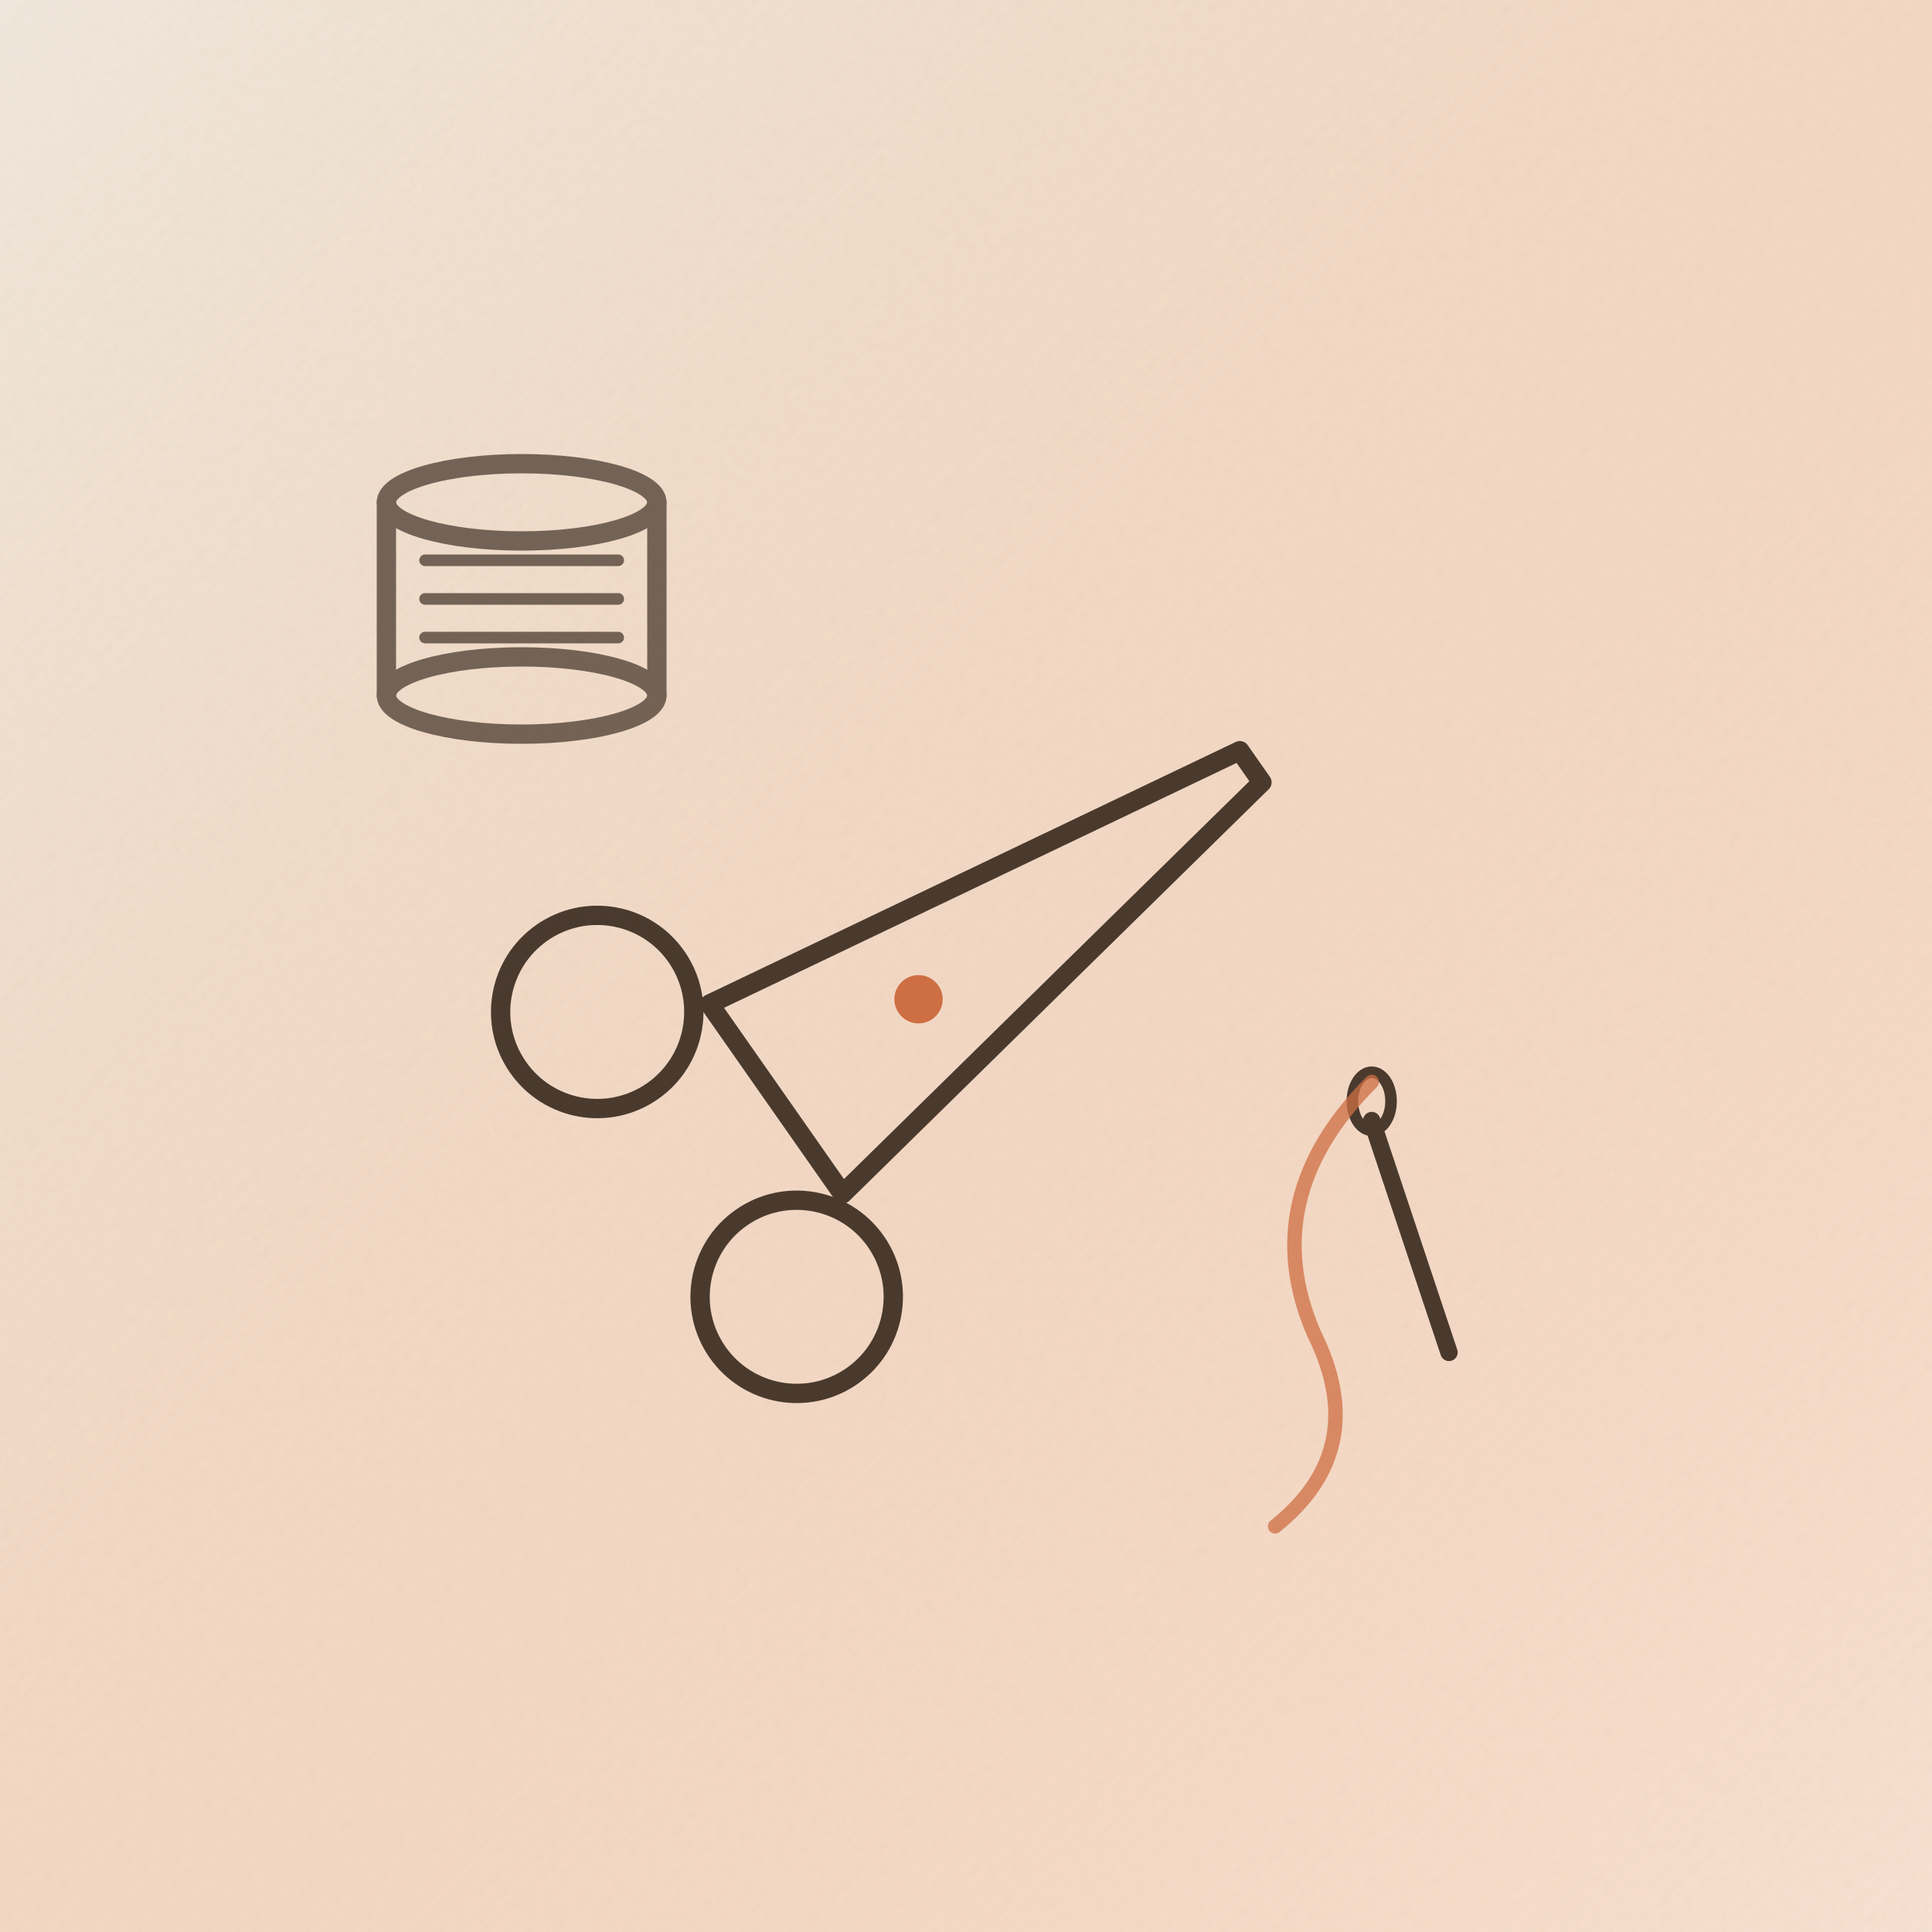
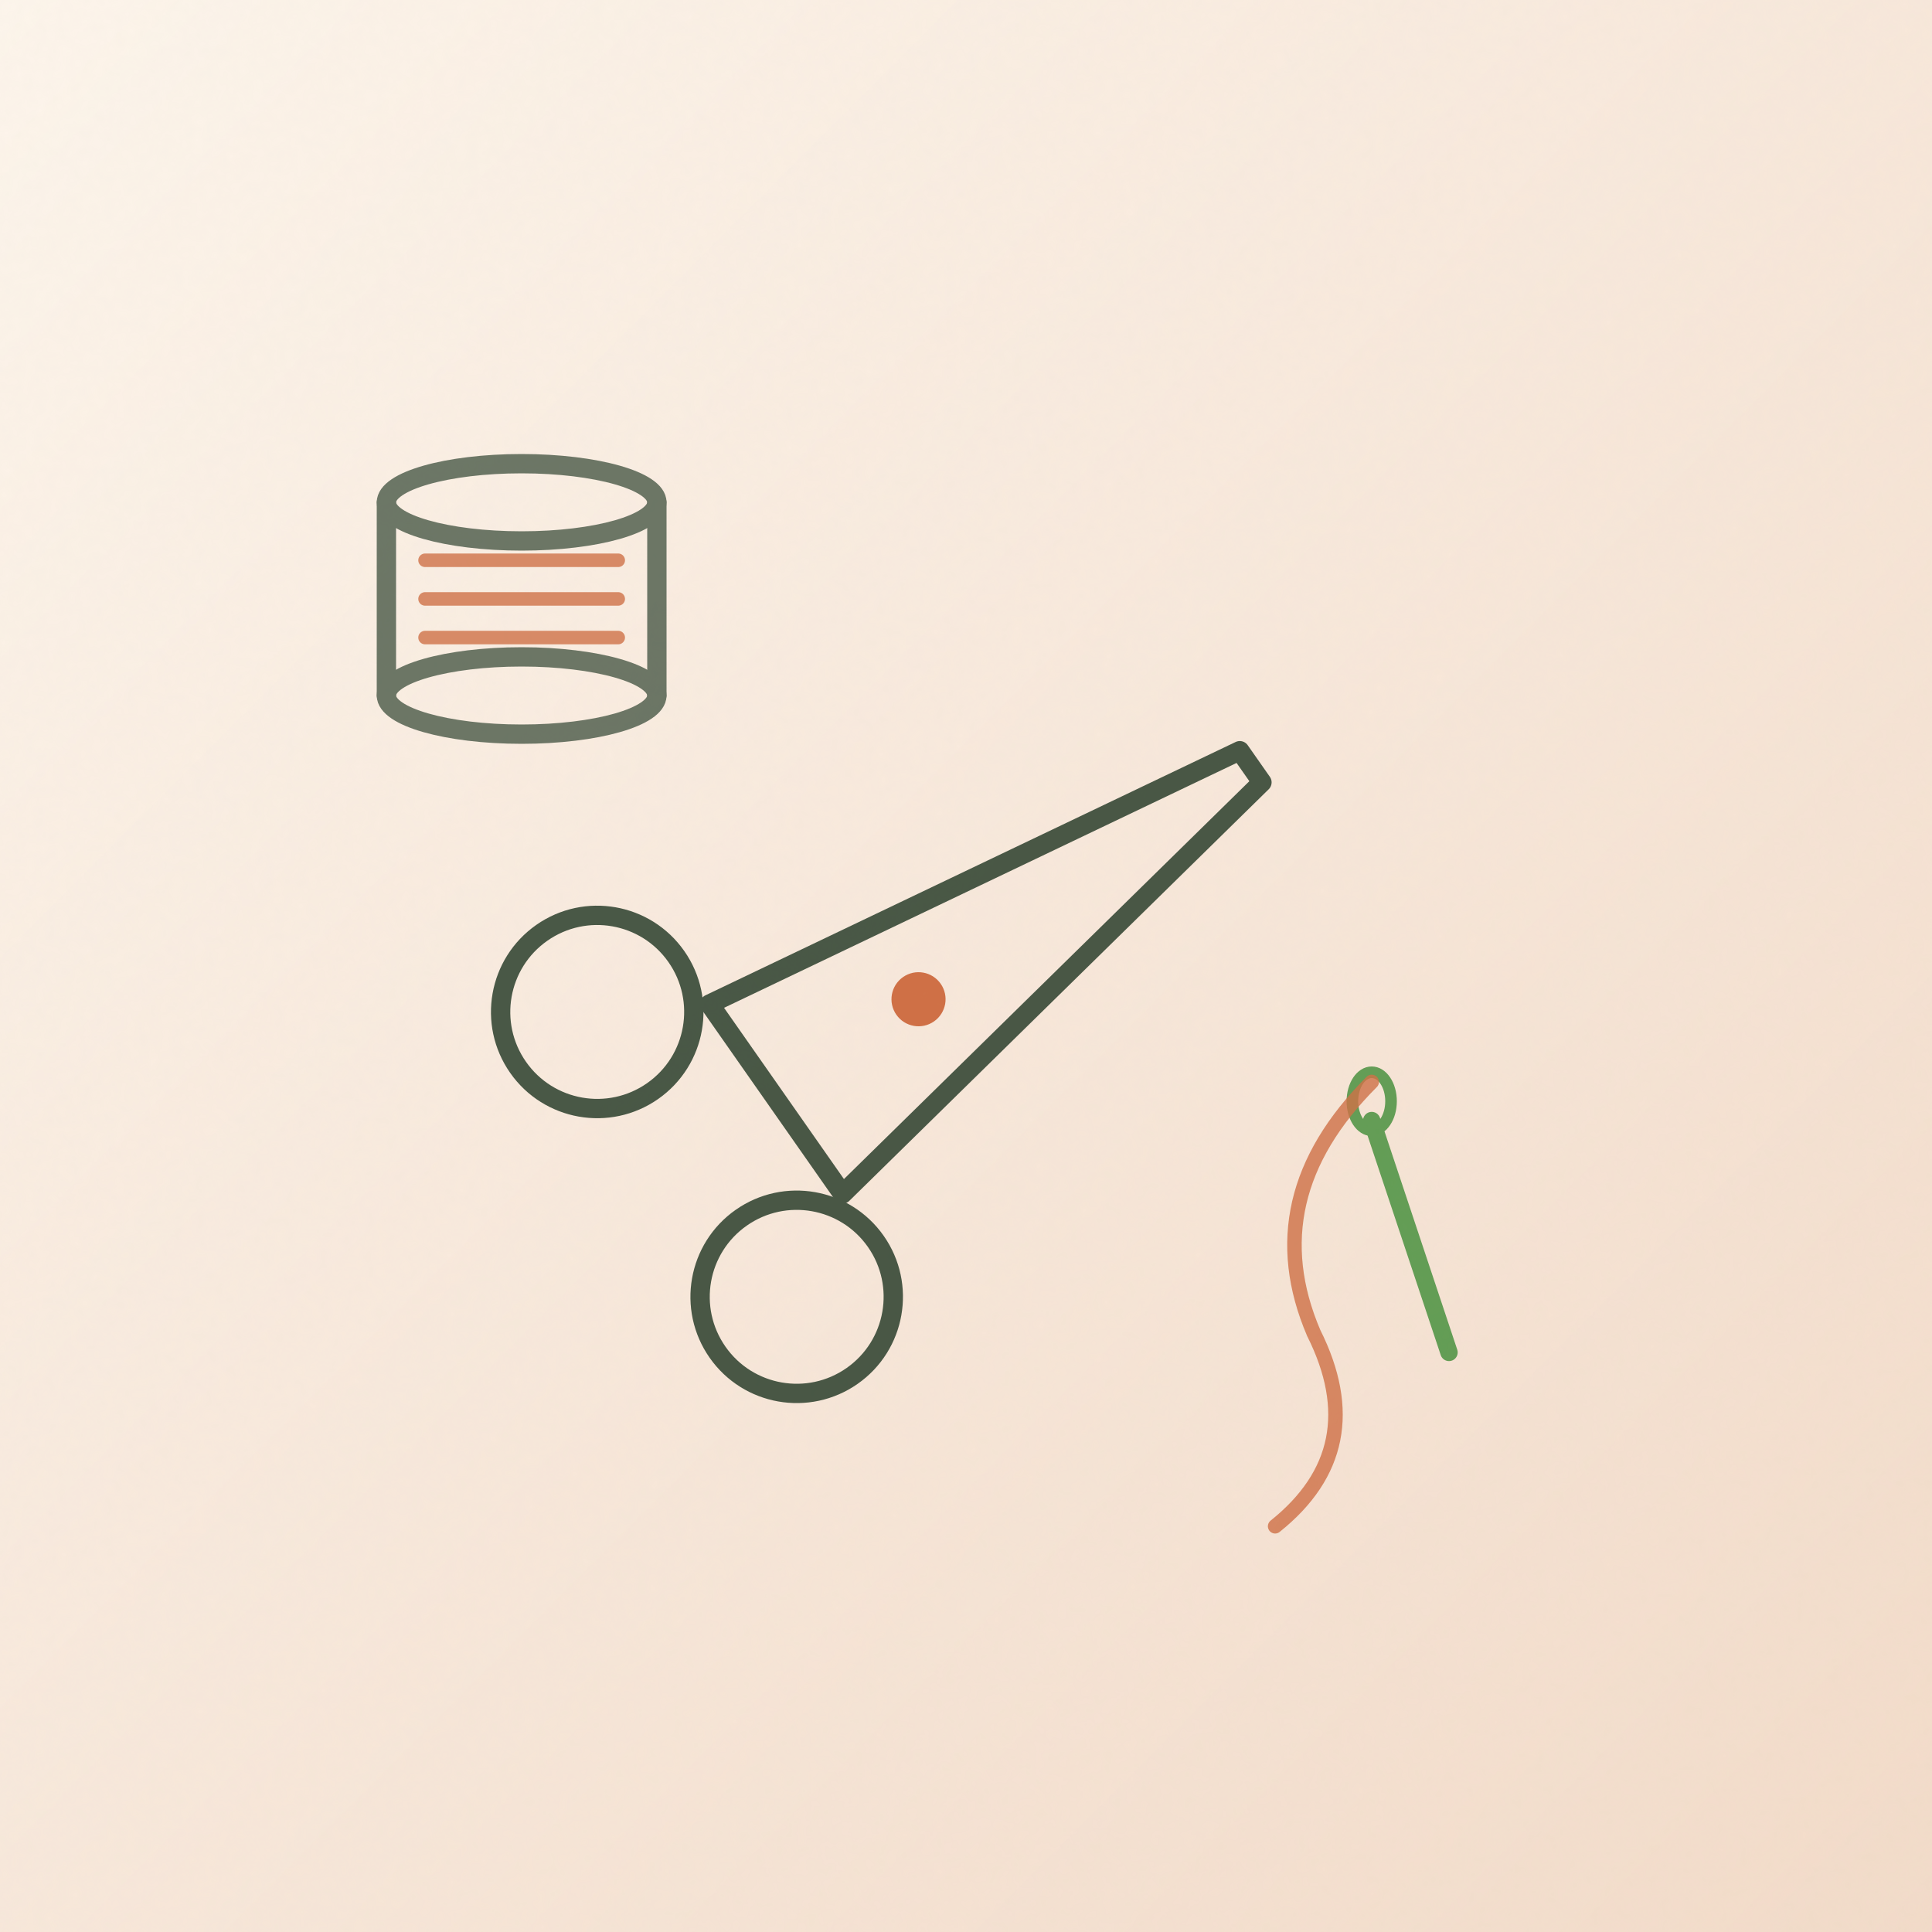
<svg xmlns="http://www.w3.org/2000/svg" viewBox="0 0 200 200" fill="none">
  <defs>
    <linearGradient id="gCouture" x1="0" y1="0" x2="1" y2="1">
-       <stop offset="0%" stop-color="#F0E8DD" />
-       <stop offset="100%" stop-color="#E8A070" stop-opacity="0.32" />
+       <stop offset="0%" stop-color="#FDF5EC" />
+       <stop offset="100%" stop-color="#F3DBC9" />
    </linearGradient>
    <filter id="grainCouture" x="0" y="0" width="100%" height="100%">
      <feTurbulence type="fractalNoise" baseFrequency="0.85" numOctaves="2" />
-       <feColorMatrix values="0 0 0 0 0.4  0 0 0 0 0.3  0 0 0 0 0.2  0 0 0 0.08 0" />
+       <feColorMatrix values="0 0 0 0 0.3  0 0 0 0 0.35  0 0 0 0 0.25  0 0 0 0.06 0" />
    </filter>
  </defs>
  <rect width="200" height="200" fill="url(#gCouture)" />
-   <rect width="200" height="200" filter="url(#grainCouture)" opacity="0.6" />
-   <g stroke="#2D1F14" stroke-width="2" fill="none" stroke-linecap="round" stroke-linejoin="round" opacity="0.85">
+   <rect width="200" height="200" filter="url(#grainCouture)" opacity="0.5" />
+   <g stroke="#2A3E2C" stroke-width="2" fill="none" stroke-linecap="round" stroke-linejoin="round" opacity="0.85">
    <g transform="translate(100 100) rotate(-35)">
      <circle cx="-34" cy="-18" r="10" />
      <circle cx="-34" cy="18" r="10" />
-       <circle cx="-6" cy="0" r="2.5" fill="#C85C2D" stroke="none" />
+       <circle cx="-6" cy="0" r="2.8" fill="#C85C2D" stroke="none" />
      <path d="M -24 -12 L 36 -2 L 36 2 L -24 12 Z" />
-       <path d="M -24 12 L 36 2 L 36 -2 L -24 -12 Z" opacity="0" />
    </g>
-     <g transform="translate(54 52)" opacity="0.75">
+     <g transform="translate(54 52)" opacity="0.8">
      <ellipse cx="0" cy="0" rx="14" ry="4" />
      <line x1="-14" y1="0" x2="-14" y2="20" />
      <line x1="14" y1="0" x2="14" y2="20" />
      <ellipse cx="0" cy="20" rx="14" ry="4" />
-       <line x1="-10" y1="6" x2="10" y2="6" stroke-width="1.2" />
-       <line x1="-10" y1="10" x2="10" y2="10" stroke-width="1.2" />
-       <line x1="-10" y1="14" x2="10" y2="14" stroke-width="1.2" />
+       <line x1="-10" y1="6" x2="10" y2="6" stroke="#C85C2D" stroke-width="1.4" />
+       <line x1="-10" y1="10" x2="10" y2="10" stroke="#C85C2D" stroke-width="1.4" />
+       <line x1="-10" y1="14" x2="10" y2="14" stroke="#C85C2D" stroke-width="1.4" />
    </g>
    <g transform="translate(150 140)">
-       <line x1="0" y1="0" x2="-8" y2="-24" stroke-width="1.8" />
-       <ellipse cx="-8" cy="-26" rx="2" ry="3" stroke-width="1.2" />
-       <path d="M -8 -28 Q -20 -16 -14 -2 Q -8 10 -18 18" stroke="#C85C2D" stroke-width="1.5" opacity="0.75" />
+       <line x1="0" y1="0" x2="-8" y2="-24" stroke="#4A9040" stroke-width="1.8" />
+       <ellipse cx="-8" cy="-26" rx="2" ry="3" stroke="#4A9040" stroke-width="1.2" />
+       <path d="M -8 -28 Q -20 -16 -14 -2 Q -8 10 -18 18" stroke="#C85C2D" stroke-width="1.5" opacity="0.8" />
    </g>
  </g>
</svg>
